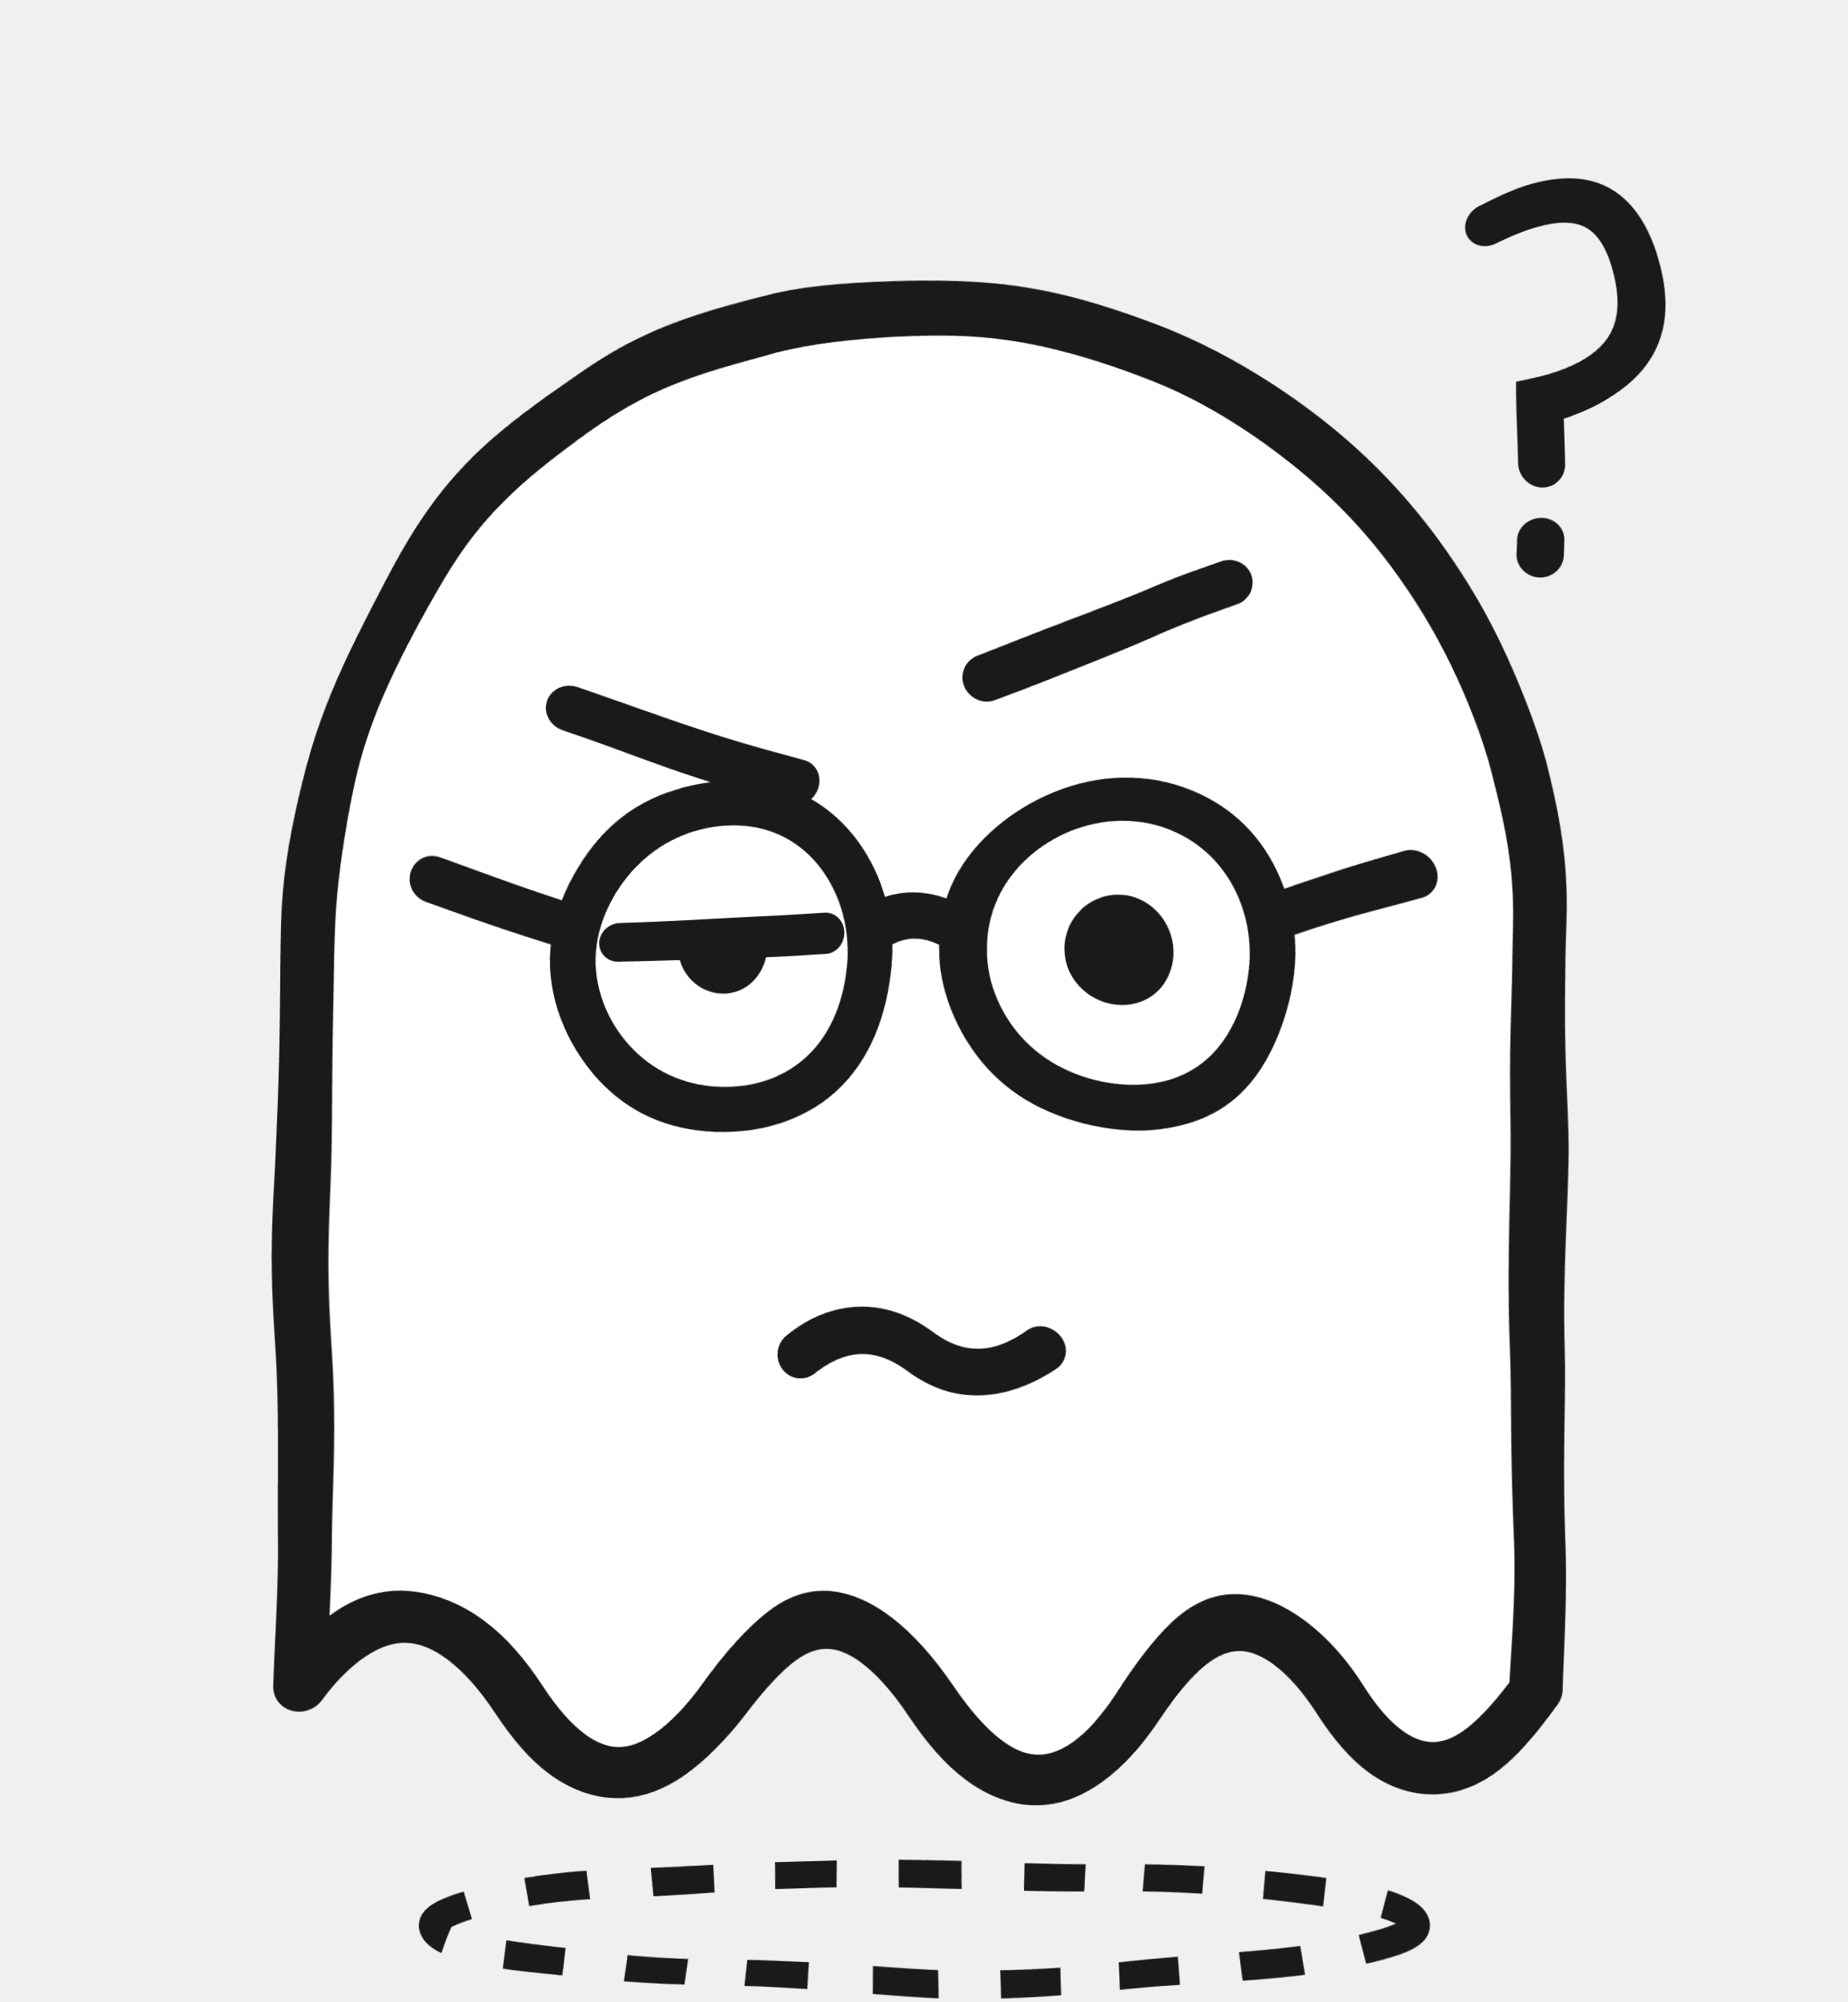
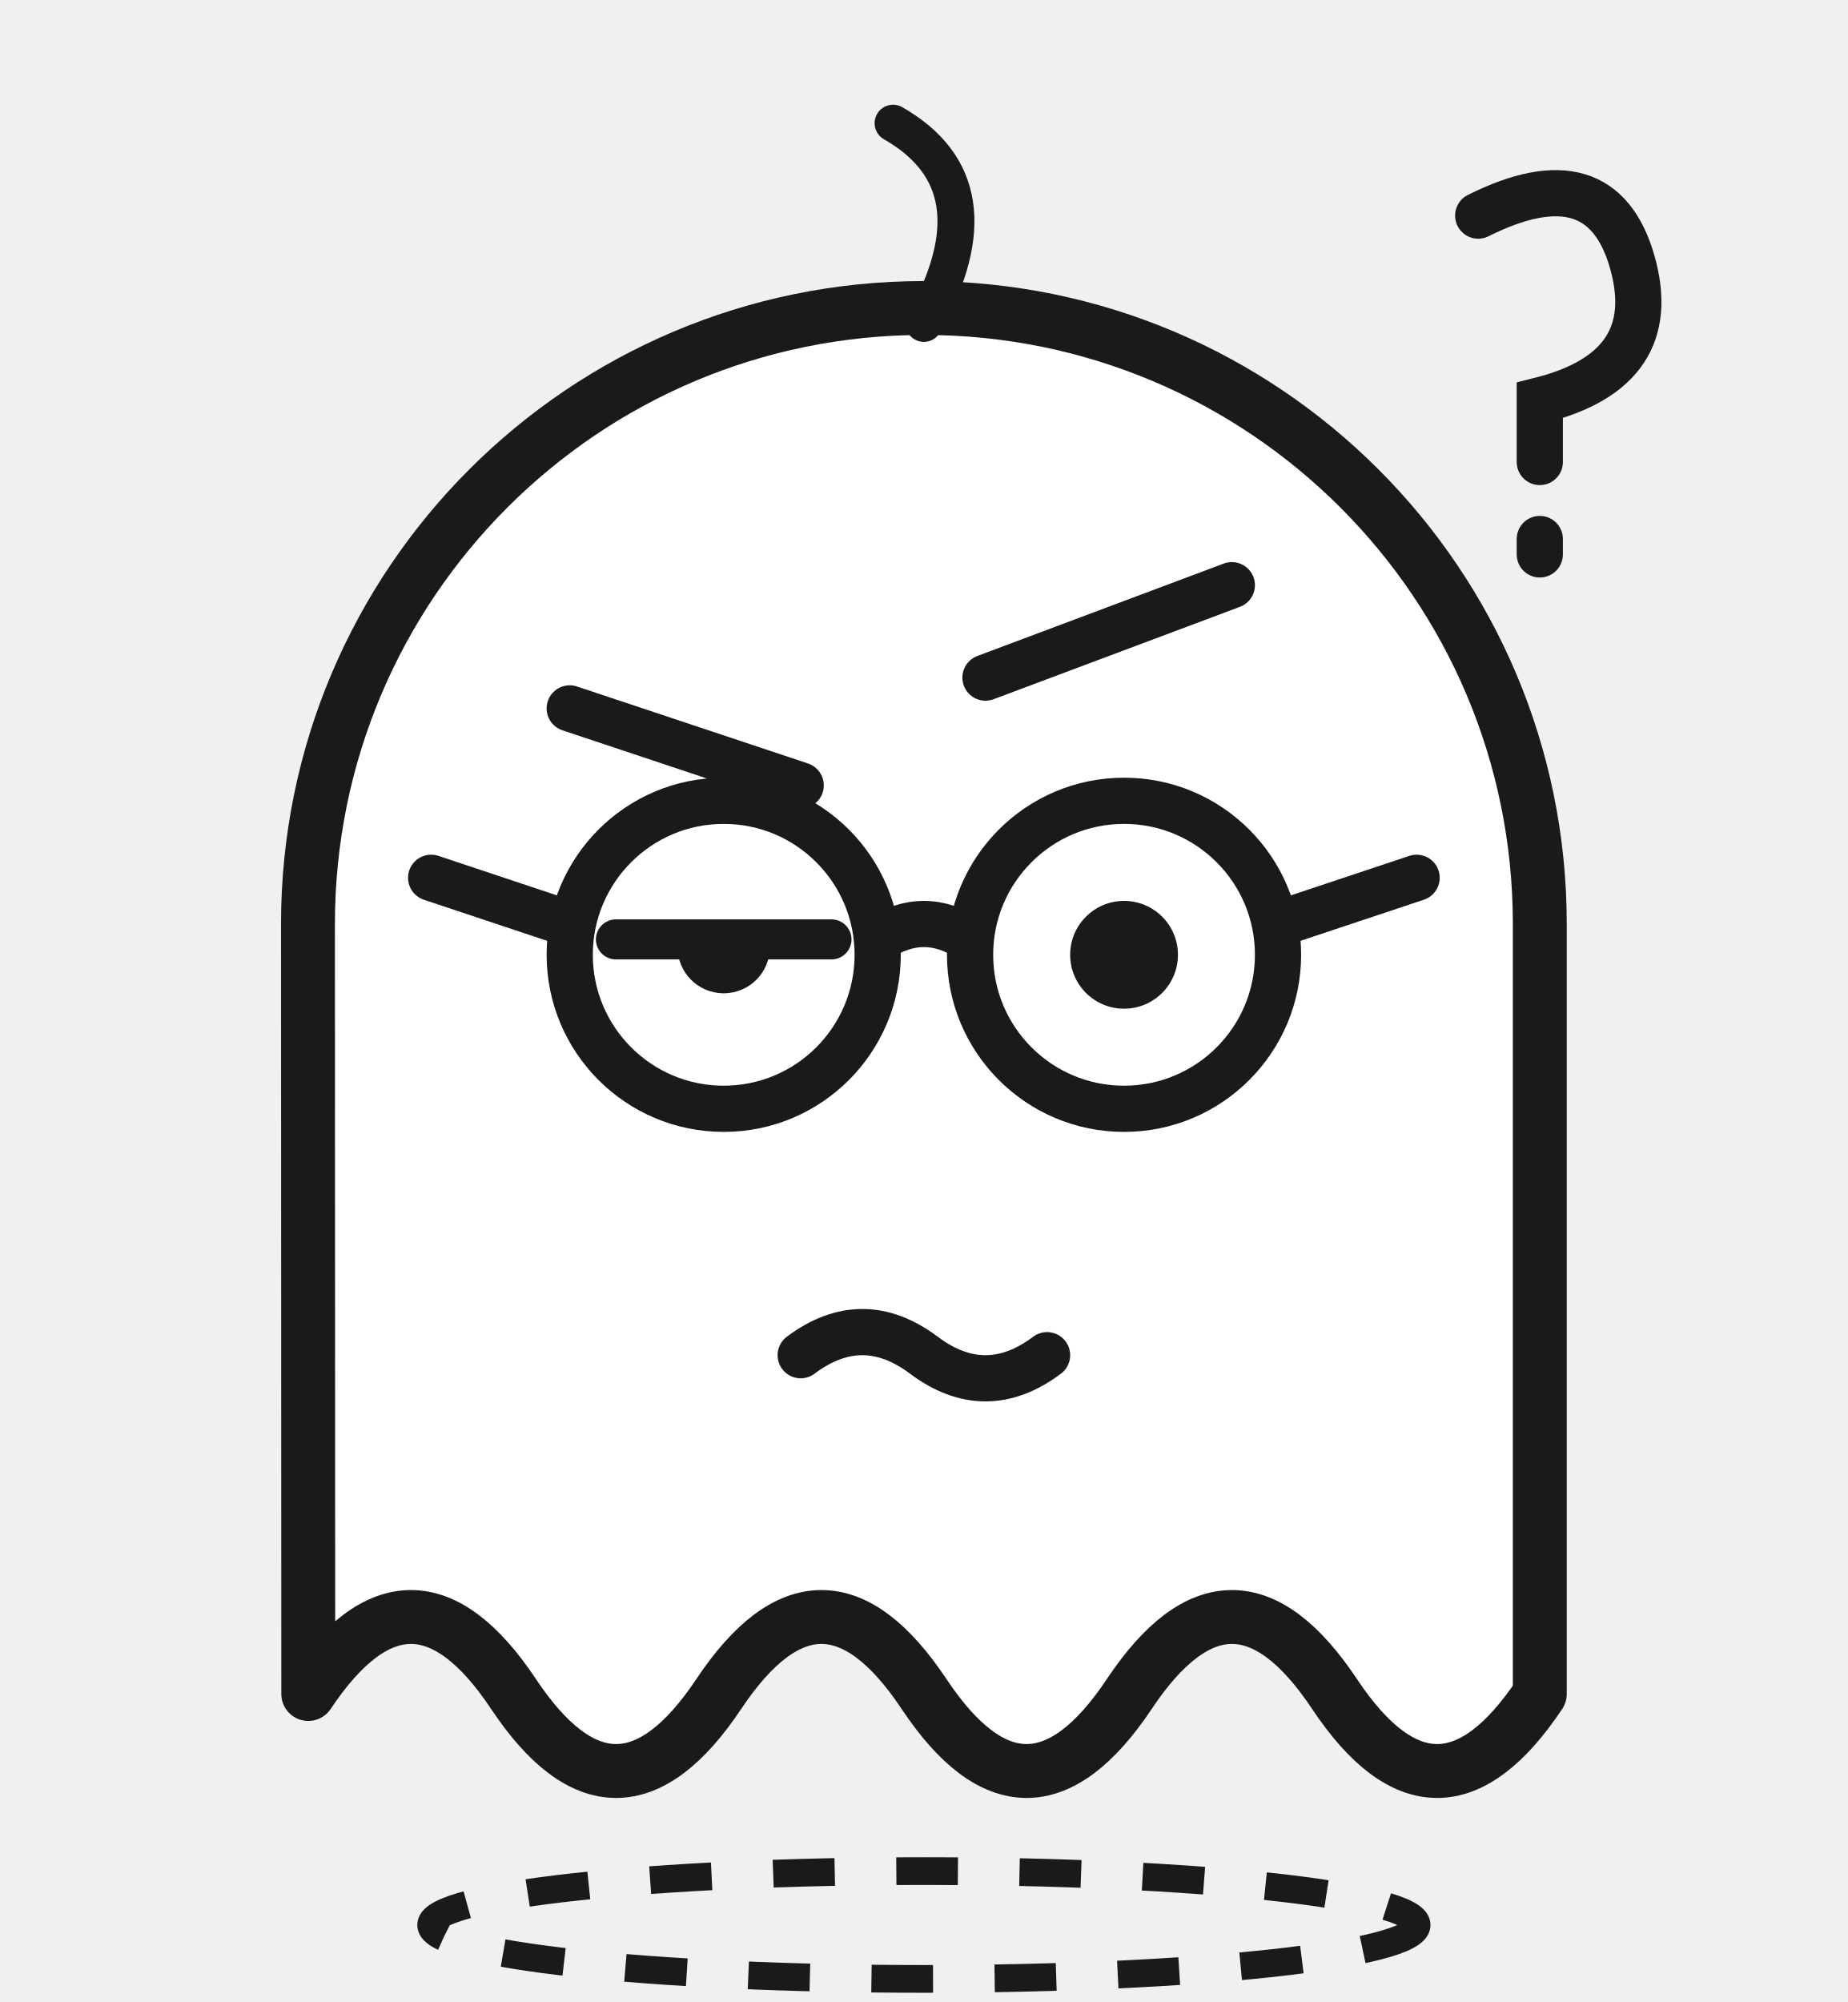
<svg xmlns="http://www.w3.org/2000/svg" width="480" height="520" viewBox="0 0 120 130" class="shrink-0" role="img" aria-label="Pip suspicious, one eyebrow raised" focusable="false">
-   <defs>
-     <filter id="ghostos-ink" x="-5%" y="-5%" width="110%" height="110%">
-       <feTurbulence type="fractalNoise" baseFrequency="0.04" numOctaves="2" seed="7" />
-       <feDisplacementMap in="SourceGraphic" scale="2.3" />
-     </filter>
-   </defs>
-   <g filter="url(#ghostos-ink)">
-     <ellipse cx="60" cy="125" rx="32" ry="3.5" fill="none" stroke="#1a1a1a" stroke-width="1.8" stroke-dasharray="4 4" />
-     <g>
-       <path d="M20 60a40 40 0 0 1 80 0v50q-6.67 10 -13.33 0t-13.33 0t-13.33 0t-13.33 0t-13.33 0t-13.33 0Z" fill="#fff" stroke="#1a1a1a" stroke-width="3.5" stroke-linejoin="round" />
-       <path d="M37 46l15 5M64 44l16-6" stroke="#1a1a1a" fill="none" stroke-linecap="round" stroke-width="3" />
-       <circle cx="47" cy="62" r="10" fill="#fff" stroke="#1a1a1a" stroke-width="3" />
-       <circle cx="73" cy="62" r="10" fill="#fff" stroke="#1a1a1a" stroke-width="3" />
-       <path d="M57 61q3-2 6 0M37 60l-9-3M83 60l9-3" stroke="#1a1a1a" fill="none" stroke-linecap="round" stroke-width="3" />
-       <path d="M40 61h14" stroke="#1a1a1a" fill="none" stroke-linecap="round" stroke-width="2.6" />
-       <path d="M44 61.5a3 3 0 0 0 6 0Z" fill="#1a1a1a" />
-       <circle cx="73" cy="62" r="3.5" fill="#1a1a1a" />
-       <path d="M52 88q4-3 8 0t8 0" stroke="#1a1a1a" fill="none" stroke-linecap="round" stroke-width="3" />
-       <path d="M96 14q8-4 10 3t-6 9v4M100 35v1" stroke="#1a1a1a" fill="none" stroke-linecap="round" stroke-width="3" />
-     </g>
+   <ellipse cx="60" cy="125" rx="32" ry="3.5" fill="none" stroke="#1a1a1a" stroke-width="1.8" stroke-dasharray="4 4" />
+   <g>
+     <path d="M20 60a40 40 0 0 1 80 0v50q-6.67 10 -13.33 0t-13.33 0t-13.33 0t-13.33 0t-13.33 0t-13.33 0Z" fill="#fff" stroke="#1a1a1a" stroke-width="3.5" stroke-linejoin="round" />
+     <path d="M60 21q5-9-2-13" stroke="#1a1a1a" fill="none" stroke-linecap="round" stroke-width="2.4" />
+     <path d="M37 46l15 5M64 44l16-6" stroke="#1a1a1a" fill="none" stroke-linecap="round" stroke-width="3" />
+     <circle cx="47" cy="62" r="10" fill="#fff" stroke="#1a1a1a" stroke-width="3" />
+     <circle cx="73" cy="62" r="10" fill="#fff" stroke="#1a1a1a" stroke-width="3" />
+     <path d="M57 61q3-2 6 0M37 60l-9-3M83 60l9-3" stroke="#1a1a1a" fill="none" stroke-linecap="round" stroke-width="3" />
+     <path d="M40 61h14" stroke="#1a1a1a" fill="none" stroke-linecap="round" stroke-width="2.6" />
+     <path d="M44 61.5a3 3 0 0 0 6 0Z" fill="#1a1a1a" />
+     <circle cx="73" cy="62" r="3.5" fill="#1a1a1a" />
+     <path d="M52 88q4-3 8 0t8 0" stroke="#1a1a1a" fill="none" stroke-linecap="round" stroke-width="3" />
+     <path d="M96 14q8-4 10 3t-6 9v4M100 35v1" stroke="#1a1a1a" fill="none" stroke-linecap="round" stroke-width="3" />
  </g>
</svg>
